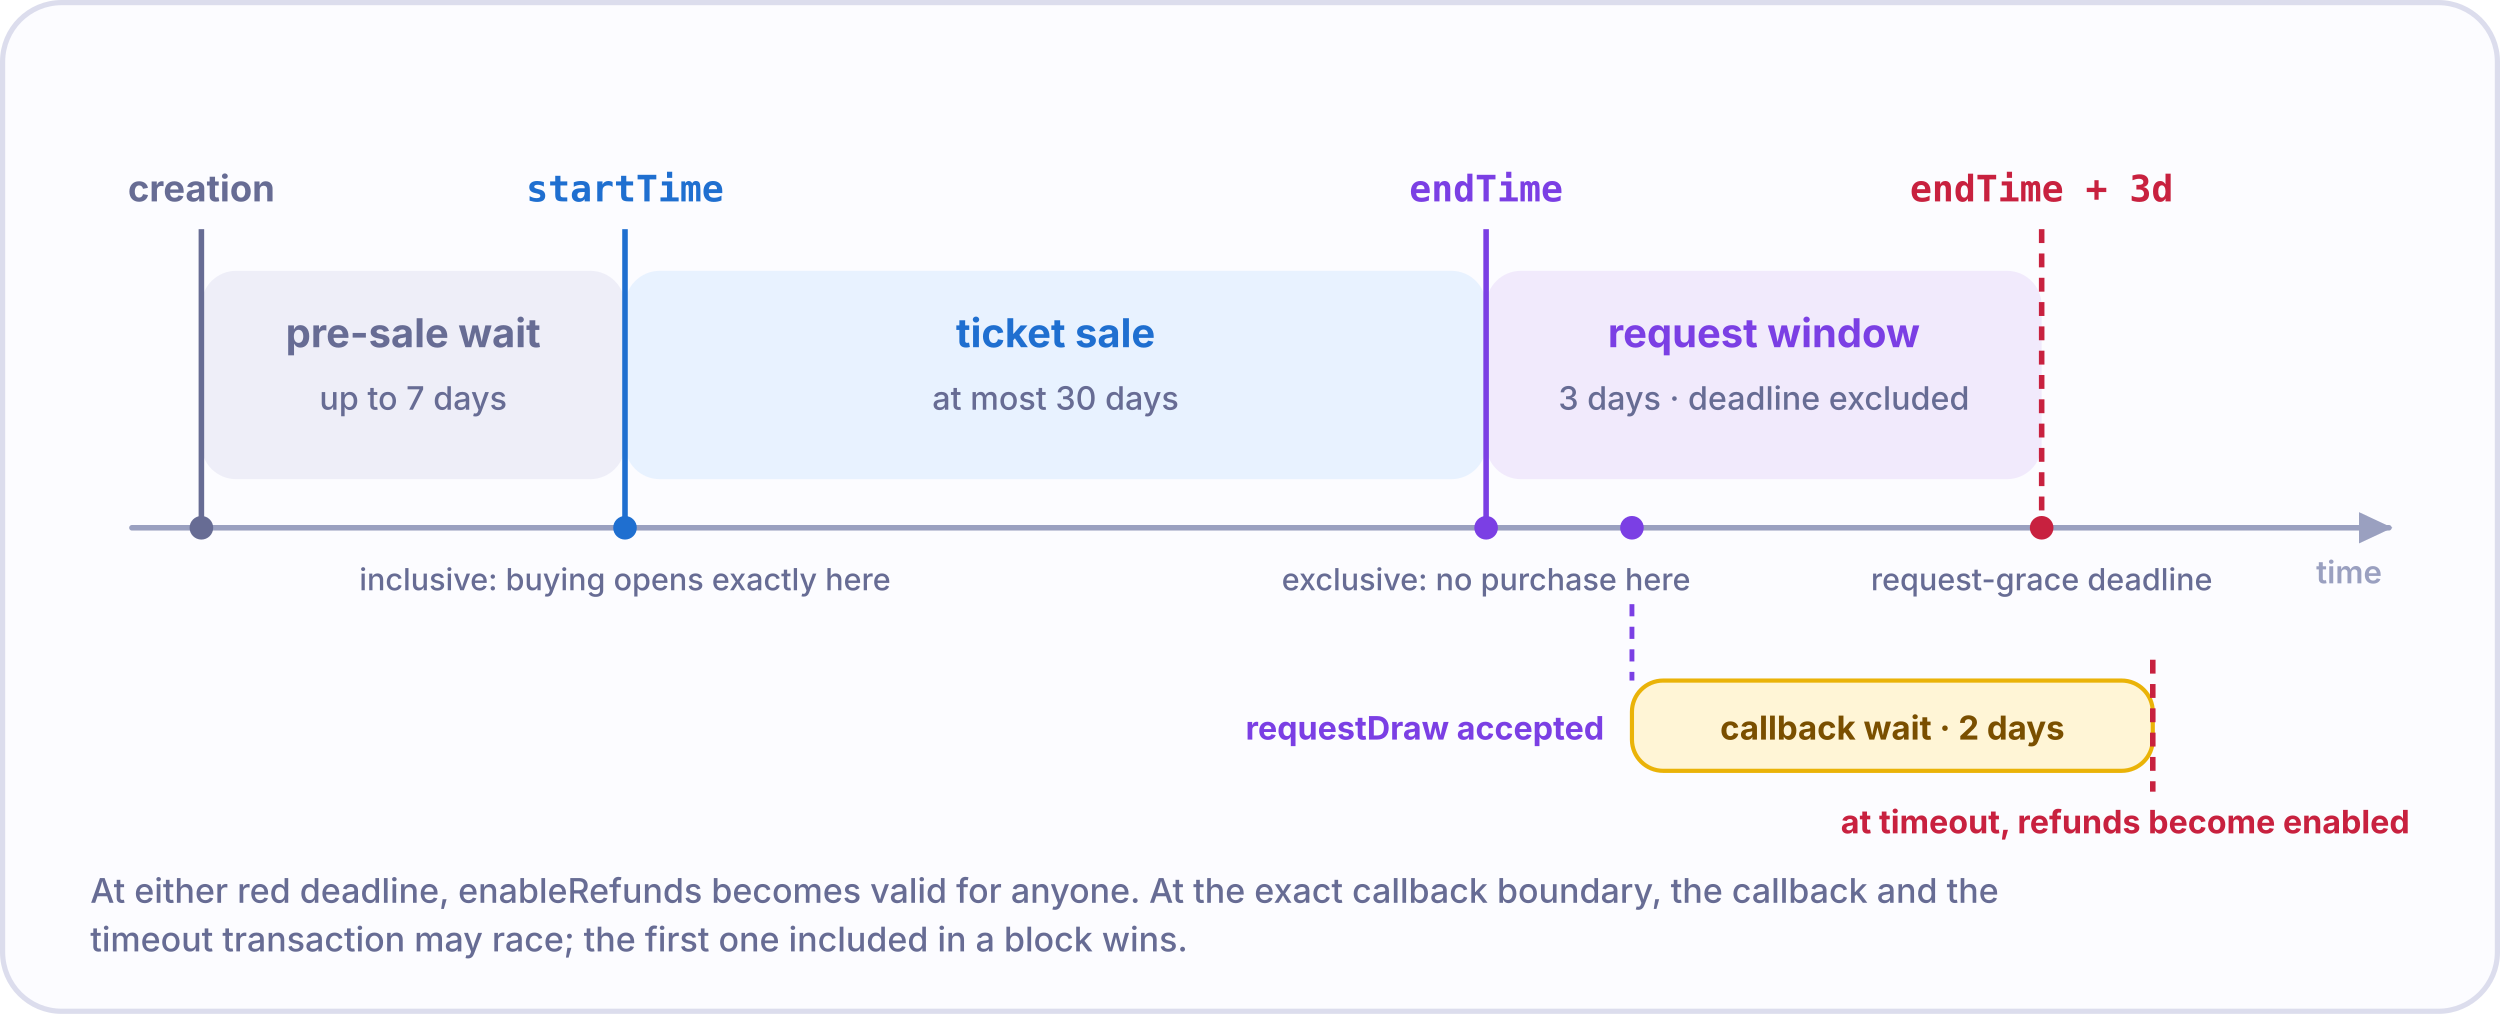
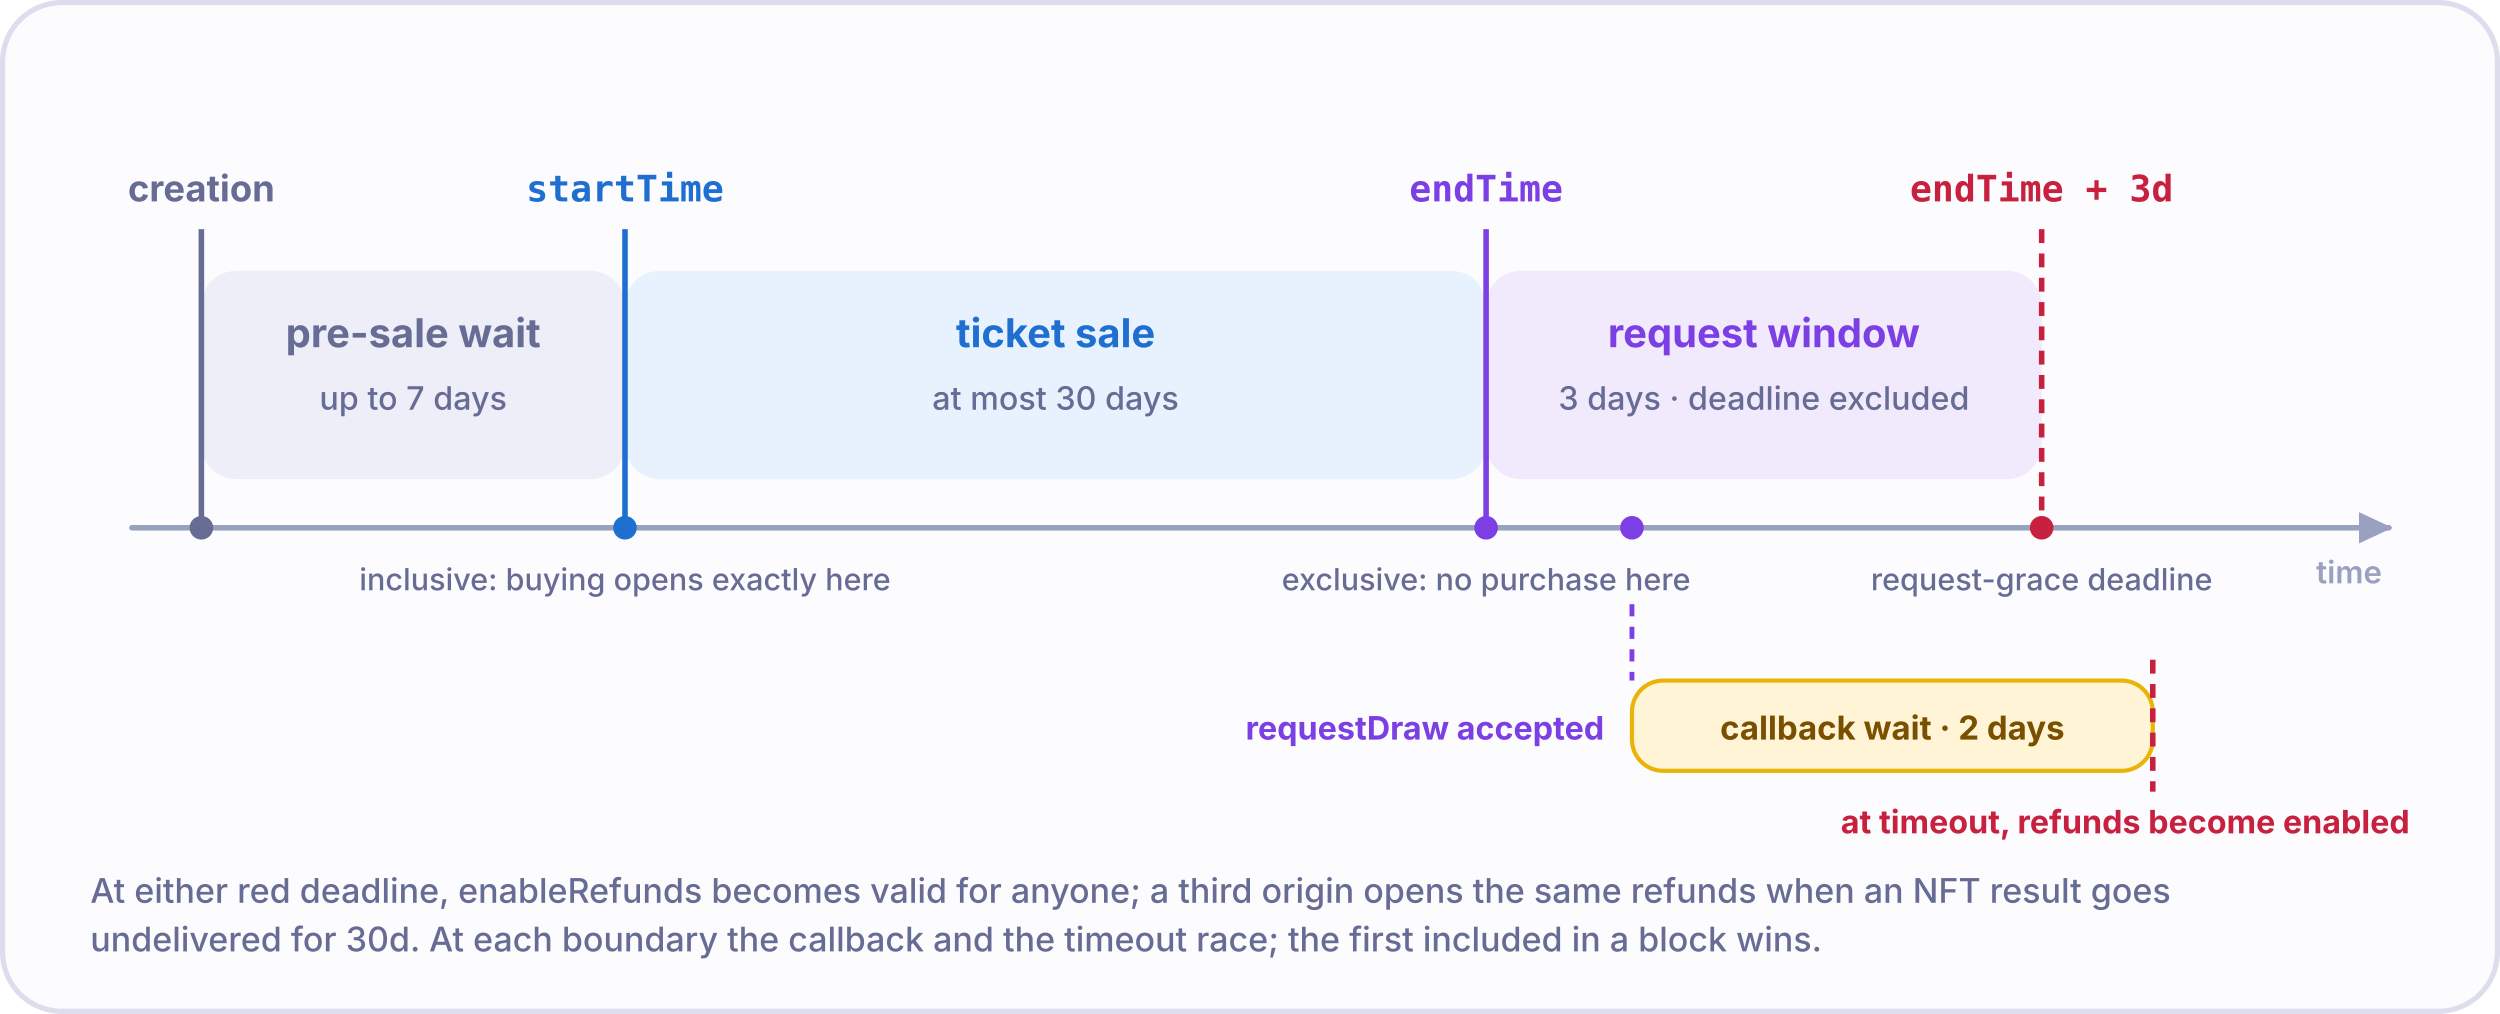
<svg xmlns="http://www.w3.org/2000/svg" role="img" aria-labelledby="f05-title f05-desc" viewBox="0 0 720 292" font-family="Inter,'Helvetica Neue',Arial,sans-serif">
  <defs>
    <marker id="f05m9aa0c0" viewBox="0 0 10 10" refX="8.4" refY="5" markerWidth="6.4" markerHeight="6.4" orient="auto-start-reverse">
      <path d="M 0 0.6 L 9.4 5 L 0 9.4 z" fill="#9aa0c0" />
    </marker>
  </defs>
  <rect x="0.75" y="0.75" width="718.5" height="290.5" rx="17" fill="#fcfcff" stroke="#dcdded" stroke-width="1.5" />
  <rect x="58" y="78" width="122" height="60" rx="10" fill="#eeeef8" />
  <text x="119" y="100" text-anchor="middle" font-family="Inter,'Helvetica Neue',Arial,sans-serif" font-size="11.5" font-weight="750" fill="#676c94">pre-sale wait</text>
  <text x="119" y="118" text-anchor="middle" font-family="Inter,'Helvetica Neue',Arial,sans-serif" font-size="9.3" font-weight="550" fill="#676c94">up to 7 days</text>
  <rect x="180" y="78" width="248" height="60" rx="10" fill="#e8f2ff" />
  <text x="304" y="100" text-anchor="middle" font-family="Inter,'Helvetica Neue',Arial,sans-serif" font-size="11.5" font-weight="750" fill="#1f6fd0">ticket sale</text>
  <text x="304" y="118" text-anchor="middle" font-family="Inter,'Helvetica Neue',Arial,sans-serif" font-size="9.3" font-weight="550" fill="#676c94">at most 30 days</text>
  <rect x="428" y="78" width="160" height="60" rx="10" fill="#f1eafc" />
  <text x="508" y="100" text-anchor="middle" font-family="Inter,'Helvetica Neue',Arial,sans-serif" font-size="11.5" font-weight="750" fill="#7b3fe4">request window</text>
  <text x="508" y="118" text-anchor="middle" font-family="Inter,'Helvetica Neue',Arial,sans-serif" font-size="9.3" font-weight="550" fill="#676c94">3 days · deadline excluded</text>
  <line x1="38" y1="152" x2="688" y2="152" stroke="#9aa0c0" stroke-width="1.6" stroke-linecap="round" marker-end="url(#f05m9aa0c0)" />
  <text x="686" y="168" text-anchor="end" font-family="Inter,'Helvetica Neue',Arial,sans-serif" font-size="9" font-weight="600" fill="#9aa0c0">time</text>
  <line x1="58" y1="66" x2="58" y2="152" stroke="#676c94" stroke-width="1.6" />
  <circle cx="58" cy="152" r="3.4" fill="#676c94" />
  <text x="58" y="58" text-anchor="middle" font-family="Inter,'Helvetica Neue',Arial,sans-serif" font-size="10.5" font-weight="750" fill="#676c94">creation</text>
  <line x1="180" y1="66" x2="180" y2="152" stroke="#1f6fd0" stroke-width="1.6" />
  <circle cx="180" cy="152" r="3.4" fill="#1f6fd0" />
  <text x="180" y="58" text-anchor="middle" font-family="'SF Mono',Menlo,Consolas,monospace" font-size="10.5" font-weight="750" fill="#1f6fd0">startTime</text>
  <text x="180" y="170" text-anchor="middle" font-family="Inter,'Helvetica Neue',Arial,sans-serif" font-size="8.8" font-weight="550" fill="#676c94">inclusive: buying opens exactly here</text>
  <line x1="428" y1="66" x2="428" y2="152" stroke="#7b3fe4" stroke-width="1.6" />
  <circle cx="428" cy="152" r="3.4" fill="#7b3fe4" />
  <text x="428" y="58" text-anchor="middle" font-family="'SF Mono',Menlo,Consolas,monospace" font-size="10.5" font-weight="750" fill="#7b3fe4">endTime</text>
  <text x="428" y="170" text-anchor="middle" font-family="Inter,'Helvetica Neue',Arial,sans-serif" font-size="8.8" font-weight="550" fill="#676c94">exclusive: no purchase here</text>
  <line x1="588" y1="66" x2="588" y2="152" stroke="#c8213f" stroke-width="1.6" stroke-dasharray="4 3" />
  <circle cx="588" cy="152" r="3.4" fill="#c8213f" />
  <text x="588" y="58" text-anchor="middle" font-family="'SF Mono',Menlo,Consolas,monospace" font-size="10.5" font-weight="750" fill="#c8213f">endTime + 3d</text>
  <text x="588" y="170" text-anchor="middle" font-family="Inter,'Helvetica Neue',Arial,sans-serif" font-size="8.8" font-weight="550" fill="#676c94">request-grace deadline</text>
  <line x1="470" y1="174" x2="470" y2="196" stroke="#7b3fe4" stroke-width="1.4" stroke-dasharray="3.5 3" />
  <circle cx="470" cy="152" r="3.4" fill="#7b3fe4" />
  <rect x="470" y="196" width="150" height="26" rx="9" fill="#fff5d6" stroke="#eab308" stroke-width="1.2" />
  <text x="545" y="213" text-anchor="middle" font-family="Inter,'Helvetica Neue',Arial,sans-serif" font-size="9.5" font-weight="700" fill="#7a4f00">callback wait · 2 days</text>
  <text x="462" y="213" text-anchor="end" font-family="Inter,'Helvetica Neue',Arial,sans-serif" font-size="9.3" font-weight="650" fill="#7b3fe4">requestDraw accepted</text>
  <line x1="620" y1="190" x2="620" y2="228" stroke="#c8213f" stroke-width="1.6" stroke-dasharray="4 3" />
  <text x="694" y="240" text-anchor="end" font-family="Inter,'Helvetica Neue',Arial,sans-serif" font-size="9.3" font-weight="700" fill="#c8213f">at timeout, refunds become enabled</text>
-   <text x="26" y="260" text-anchor="start" font-family="Inter,'Helvetica Neue',Arial,sans-serif" font-size="9.8" font-weight="550" fill="#676c94">At either red deadline, enableRefunds becomes valid for anyone. At the exact callback boundary, the callback and the</text>
-   <text x="26" y="274" text-anchor="start" font-family="Inter,'Helvetica Neue',Arial,sans-serif" font-size="9.8" font-weight="550" fill="#676c94">timeout transaction may race; the first one included in a block wins.</text>
+   <text x="26" y="260" text-anchor="start" font-family="Inter,'Helvetica Neue',Arial,sans-serif" font-size="9.8" font-weight="550" fill="#676c94">At either red deadline, enableRefunds becomes valid for anyone; a third origin opens the same refunds when an NFT result goes</text>
+   <text x="26" y="274" text-anchor="start" font-family="Inter,'Helvetica Neue',Arial,sans-serif" font-size="9.8" font-weight="550" fill="#676c94">undelivered for 30d. At each boundary the callback and the timeout race; the first included in a block wins.</text>
</svg>
